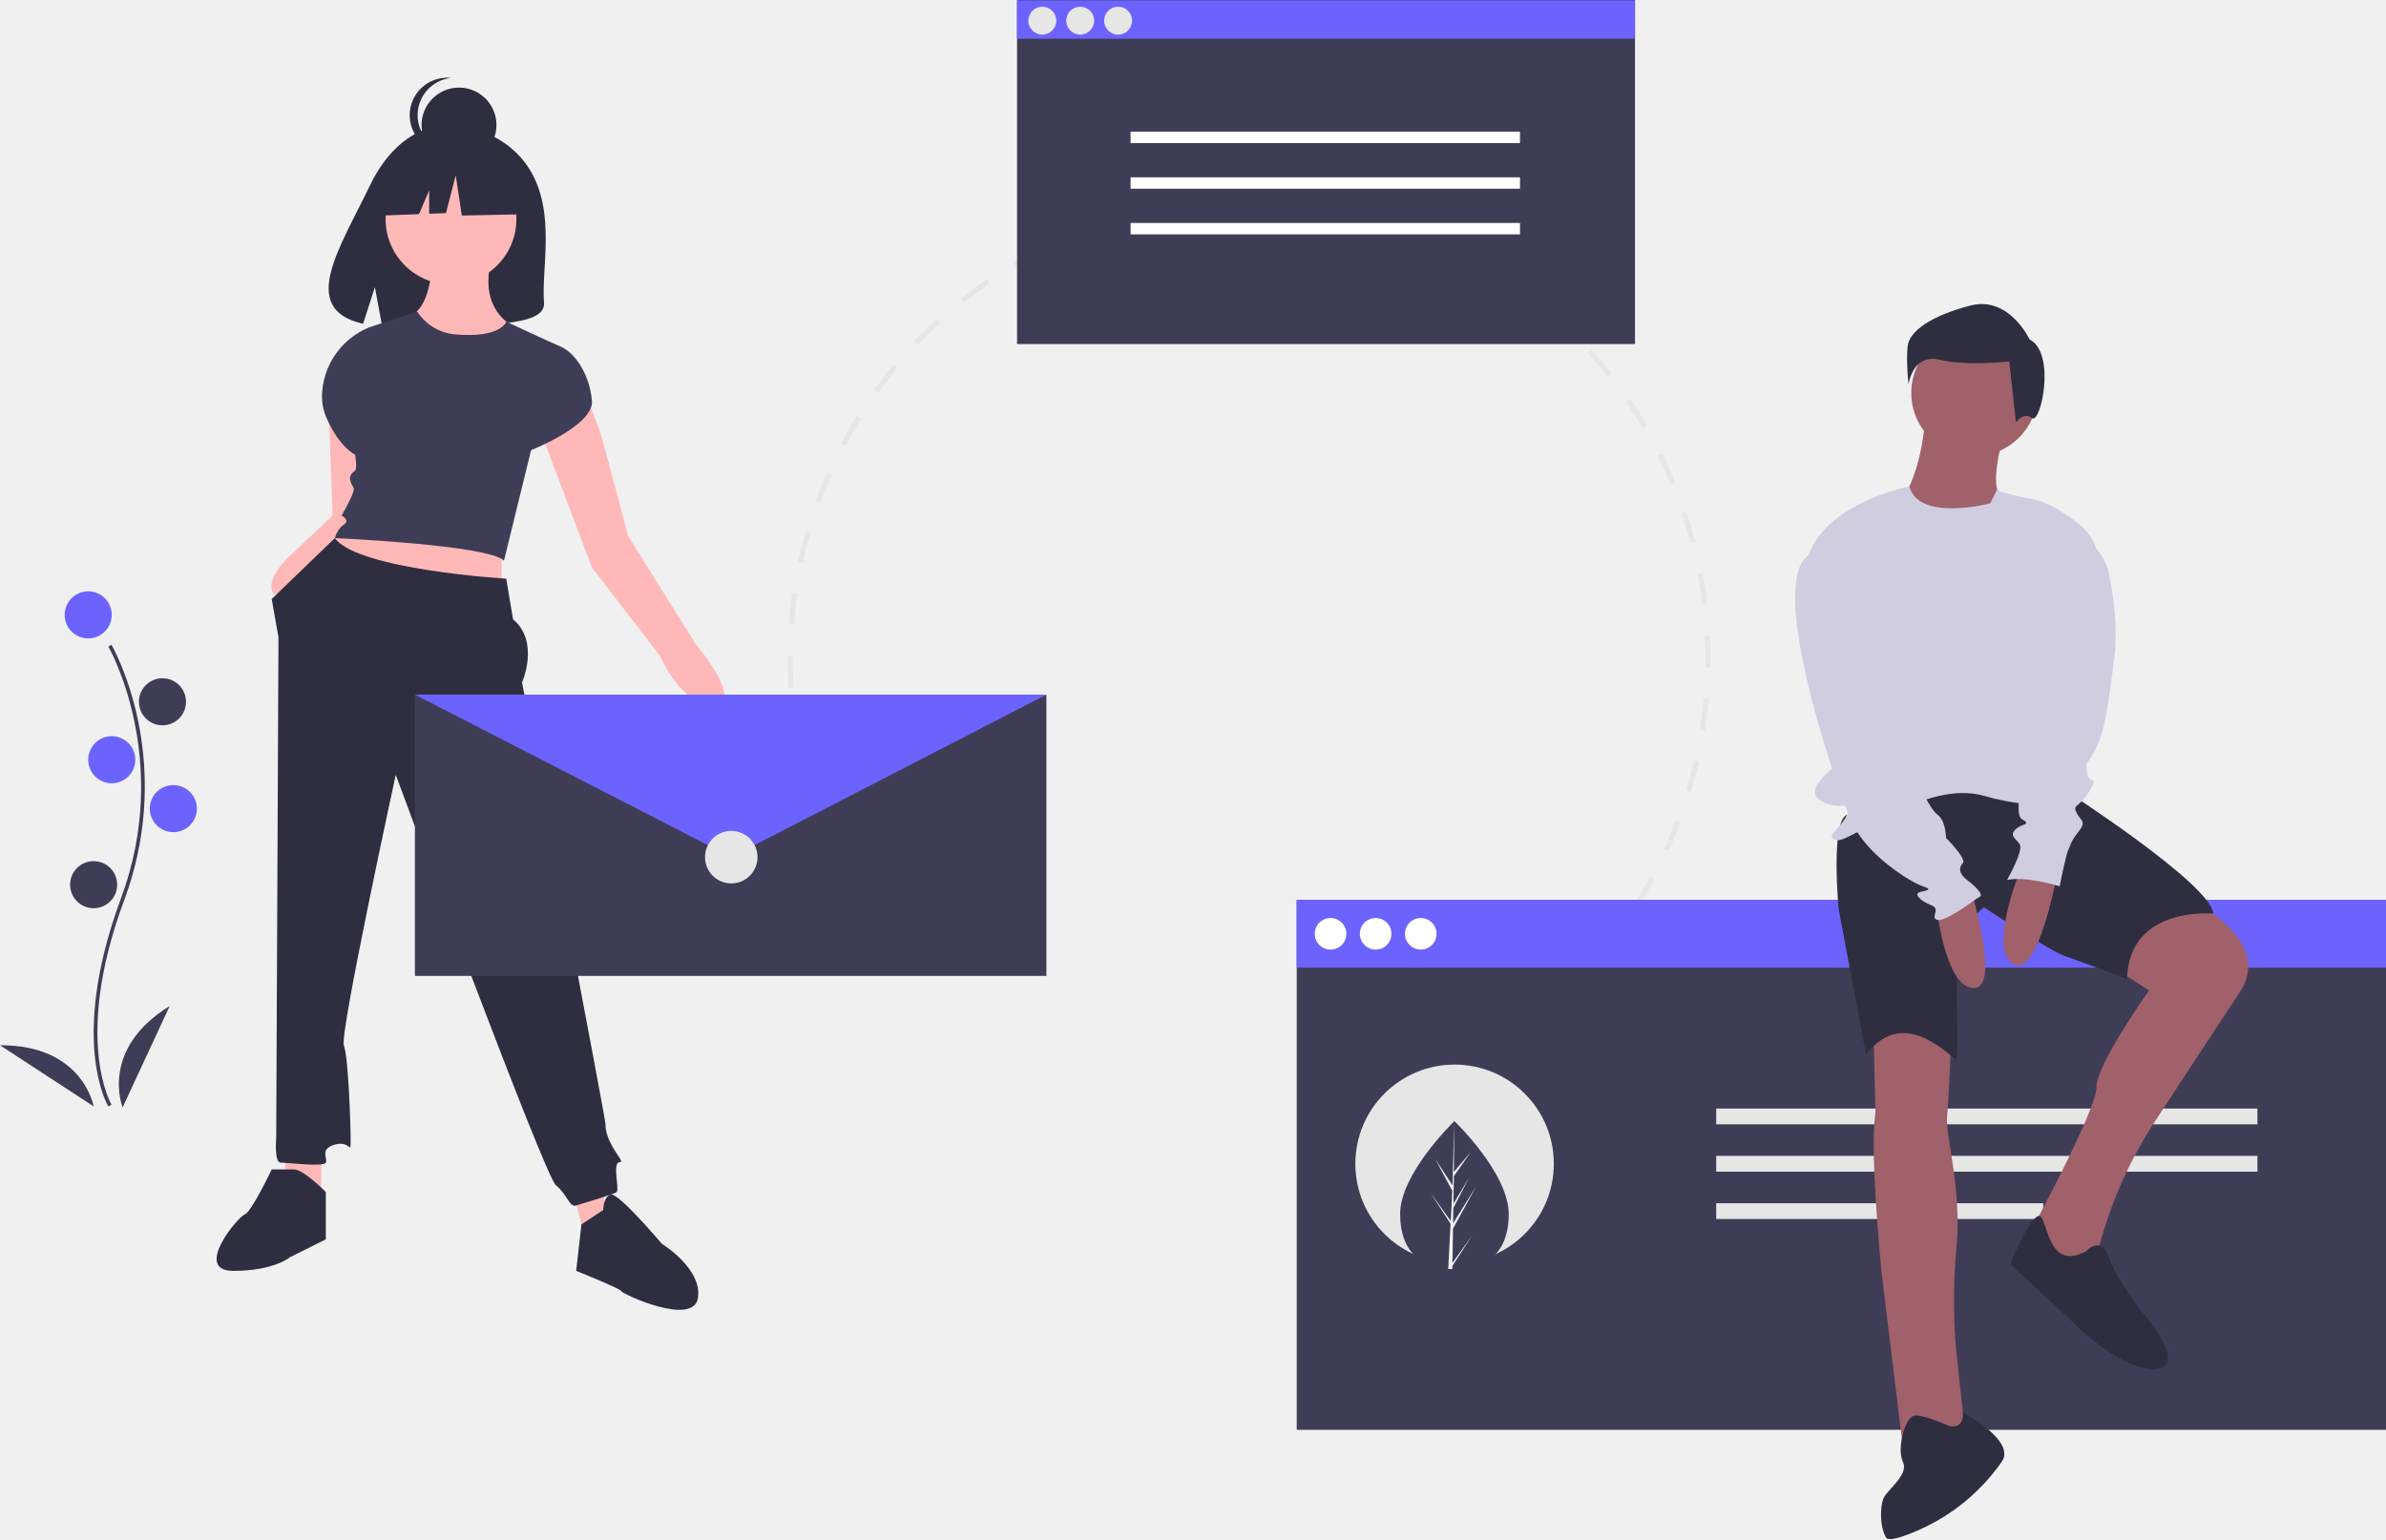
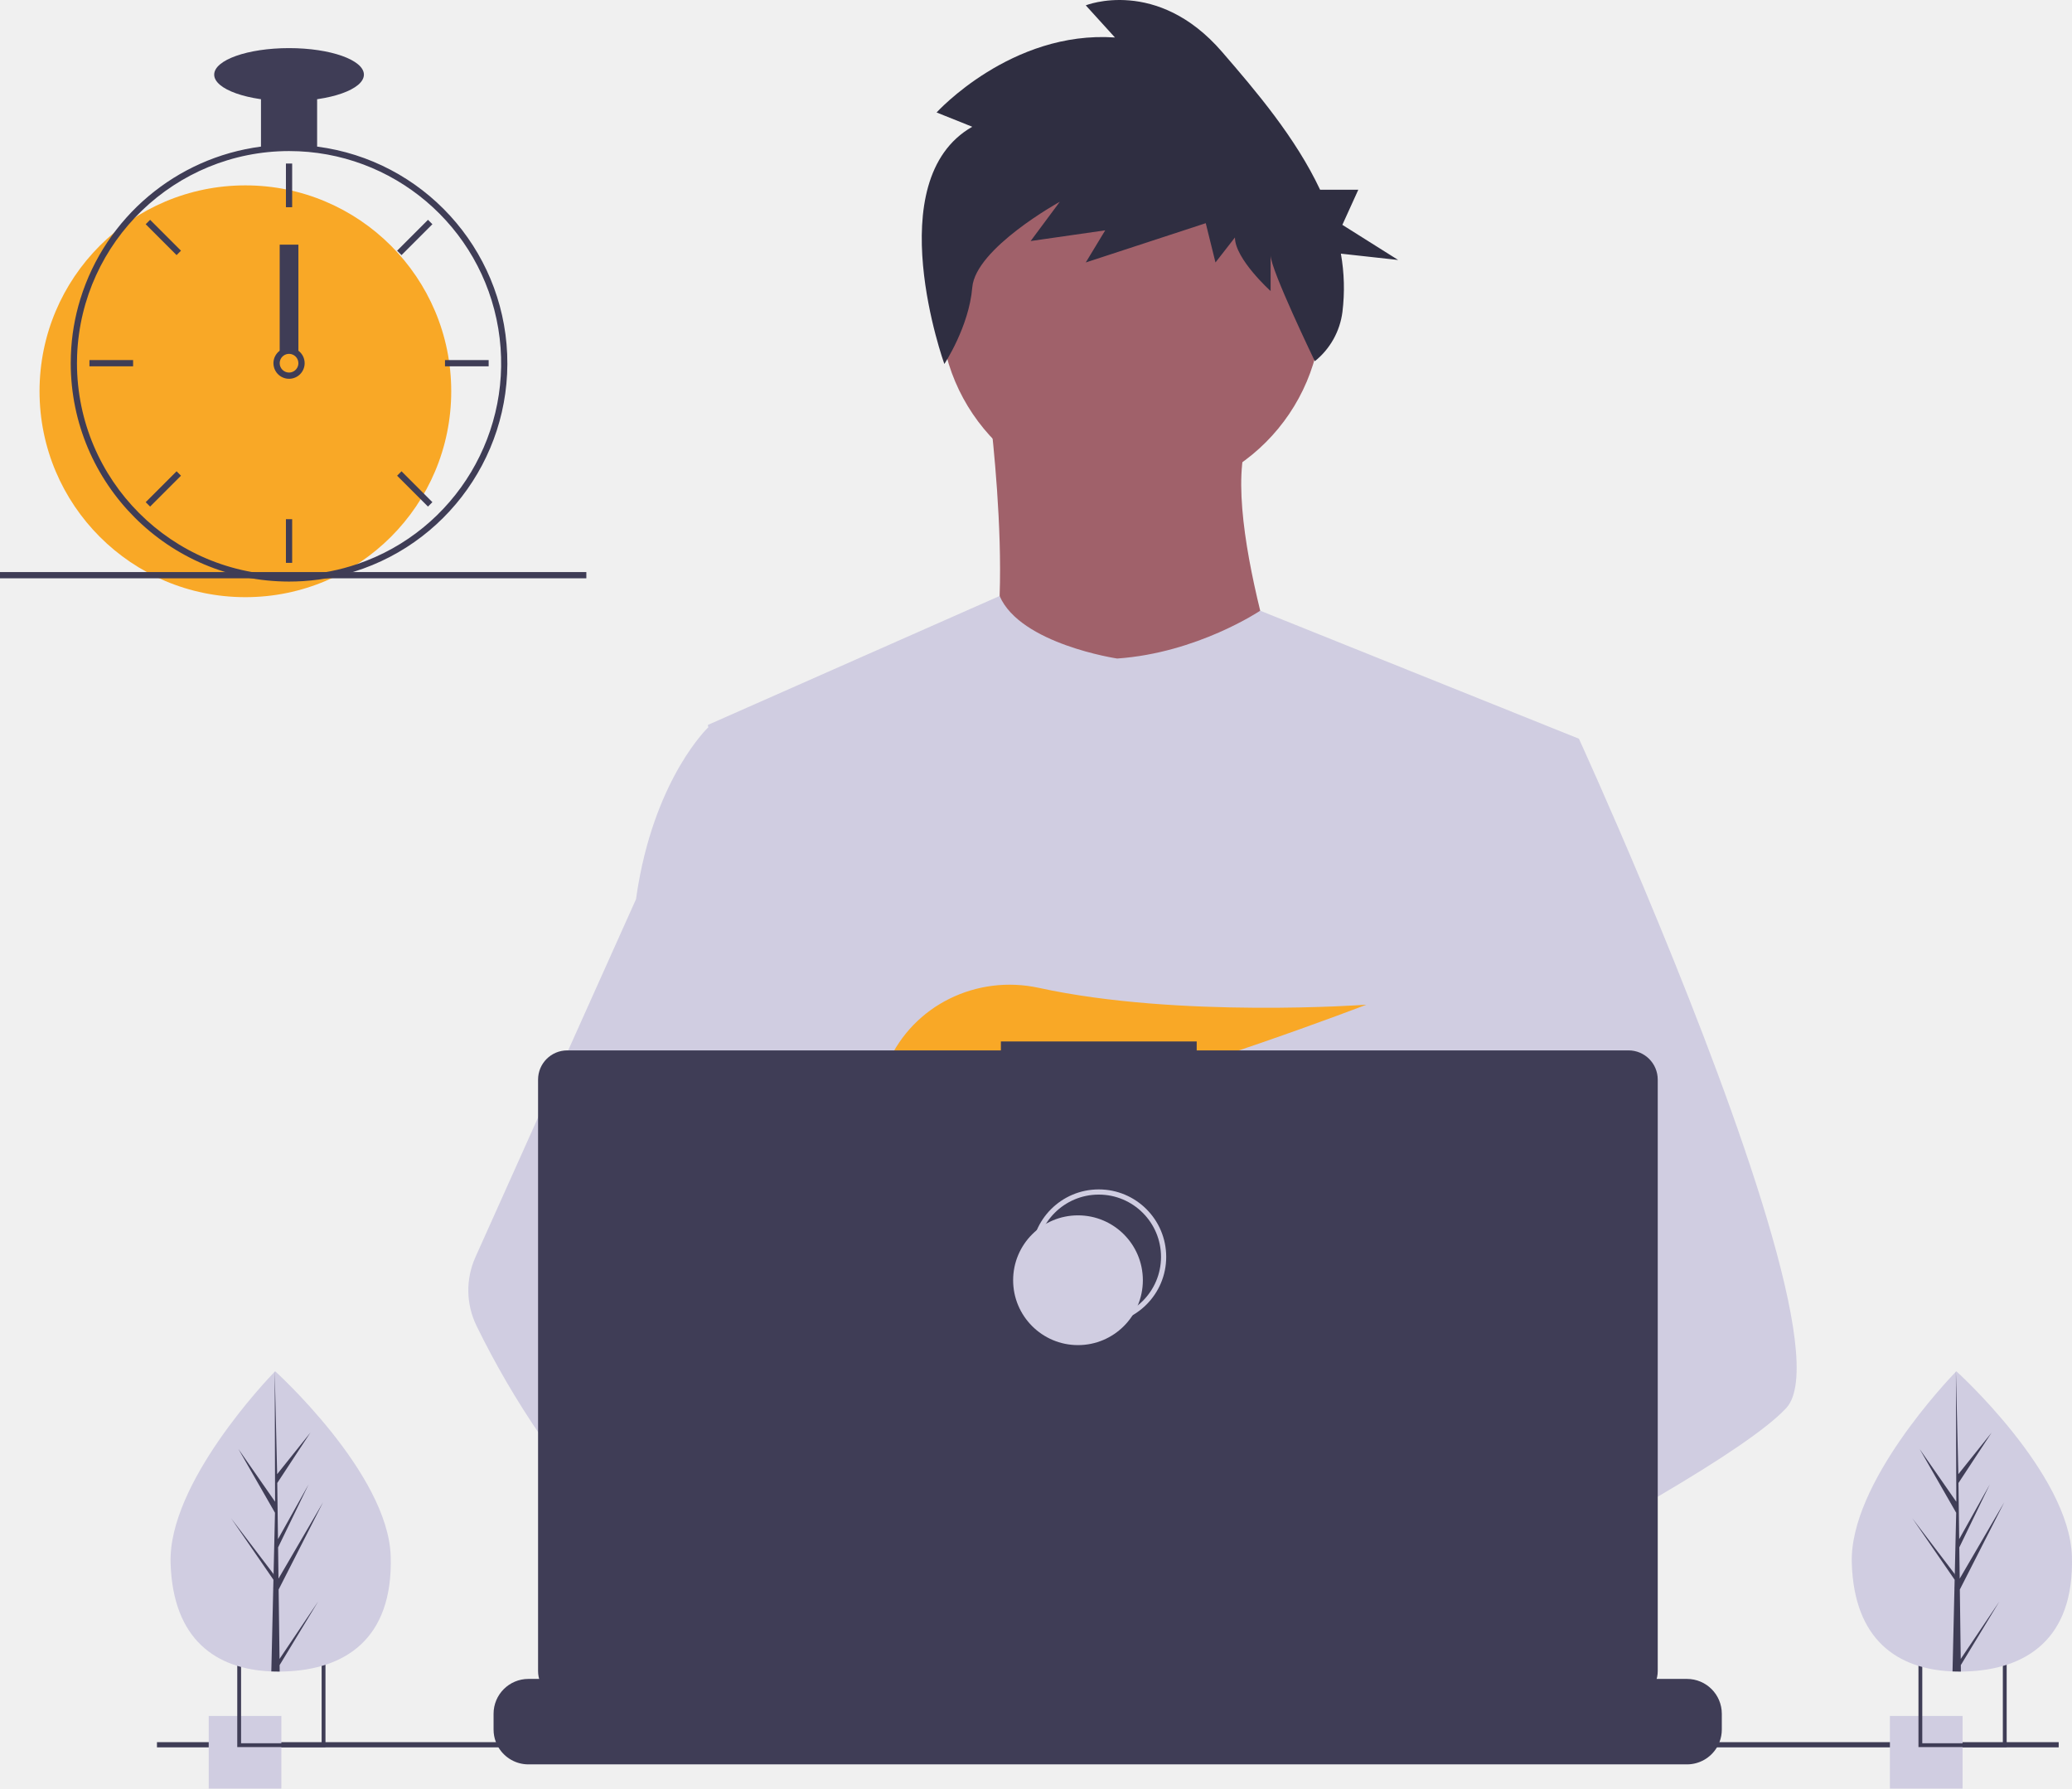
- <svg xmlns="http://www.w3.org/2000/svg" id="b5ecd551-b8d9-47b1-bd91-255ff33e7450" data-name="Layer 1" width="1057.977" height="682.624" viewBox="0 0 1057.977 682.624">
-   <path d="M438.873,480.681c.894,2.083,1.84,4.189,2.811,6.258l-2.081.977c-.982-2.093-1.938-4.221-2.843-6.328Z" transform="translate(-71.01165 -108.6881)" fill="#e6e6e6" />
-   <path d="M810.1,314.028c1.313,2.798,2.574,5.649,3.749,8.475l-2.123.882c-1.759-4.231-3.704-8.494-5.756-12.619l2.059-1.024Q809.085,311.867,810.1,314.028Zm-8.738-16.624-1.985,1.162c-2.33-3.981-4.823-7.924-7.408-11.72l1.9-1.294C796.483,289.392,799.004,293.379,801.361,297.405ZM818.794,335.624c1.494,4.418,2.852,8.936,4.036,13.43l-2.223.585c-1.17-4.441-2.513-8.908-3.992-13.277Zm-33.213-61.383-1.808,1.422c-2.846-3.618-5.856-7.182-8.945-10.593l1.704-1.544C779.657,266.977,782.702,270.582,785.581,274.241Zm40.352,88.489c.873,4.571,1.597,9.234,2.152,13.859l-2.282.275c-.55-4.574-1.267-9.183-2.129-13.703ZM766.764,253.462l-1.593,1.658c-3.317-3.189-6.786-6.302-10.309-9.252l1.477-1.762C759.901,247.089,763.408,250.236,766.764,253.462Zm62.515,137.122c.235,4.662.31,9.385.222,14.04l-2.3-.043c.086-4.601.013-9.272-.22-13.881ZM745.292,235.486l-1.352,1.86c-3.725-2.704-7.589-5.314-11.485-7.755l1.221-1.95C737.617,230.11,741.524,232.75,745.292,235.486Zm83.465,183.155c-.407,4.647-.98,9.333-1.703,13.931l-2.271-.358c.715-4.545,1.282-9.179,1.685-13.774ZM721.549,220.61l-1.085,2.027c-4.059-2.173-8.244-4.232-12.44-6.121l.943-2.097C713.212,216.33,717.445,218.412,721.549,220.61ZM824.402,446.35c-1.035,4.538-2.241,9.101-3.584,13.563l-2.201-.663c1.328-4.412,2.52-8.924,3.544-13.412ZM695.991,209.099l-.799,2.156c-4.318-1.6-8.746-3.072-13.162-4.375l.651-2.206C687.148,205.992,691.625,207.481,695.991,209.099ZM816.318,473.199c-1.644,4.359-3.459,8.715-5.393,12.946l-2.091-.956c1.913-4.184,3.706-8.491,5.332-12.801ZM669.097,201.167l-.5,2.244c-4.49-.998-9.079-1.854-13.637-2.545l.345-2.273C659.914,199.291,664.555,200.157,669.097,201.167ZM804.664,498.691c-2.22,4.093-4.61,8.16-7.101,12.087l-1.942-1.232c2.464-3.883,4.827-7.904,7.023-11.952ZM641.363,196.97l-.187,2.291c-4.594-.376-9.258-.597-13.865-.656l.03-2.299C631.999,196.365,636.716,196.588,641.363,196.97ZM789.653,522.349c-2.756,3.749-5.678,7.449-8.683,10.998l-1.754-1.486c2.971-3.509,5.86-7.167,8.585-10.874ZM613.303,196.607l.13,2.295c-4.603.259-9.257.682-13.831,1.258L599.315,197.879C603.942,197.296,608.648,196.868,613.303,196.607ZM771.557,543.717c-3.247,3.339-6.653,6.606-10.12,9.711l-1.533-1.714c3.428-3.069,6.794-6.299,10.006-9.6ZM585.467,200.112l.444,2.257c-4.519.889-9.062,1.948-13.505,3.145l-.598-2.22C576.302,202.083,580.897,201.013,585.467,200.112ZM750.671,562.415c-3.674,2.858-7.496,5.625-11.359,8.224L738.028,568.732c3.82-2.57,7.598-5.306,11.23-8.131Zm-192.268-355.01.749,2.174c-4.346,1.498-8.702,3.167-12.947,4.962l-.895-2.118C549.602,210.609,554.007,208.921,558.403,207.406ZM727.415,578.064c-4.025,2.325-8.189,4.545-12.374,6.598l-1.012-2.065c4.139-2.03,8.256-4.226,12.236-6.525ZM533.619,220.371c-4.116,2.075-8.208,4.316-12.162,6.66l-1.172-1.977c3.999-2.371,8.137-4.636,12.299-6.736Zm-23.842,14.133c-3.795,2.618-7.543,5.397-11.138,8.26L497.207,240.965c3.636-2.896,7.426-5.706,11.265-8.354Zm-21.679,17.268c-3.391,3.107-6.717,6.371-9.884,9.702l-1.666-1.584c3.204-3.369,6.568-6.67,9.998-9.812ZM469.019,271.837c-2.936,3.548-5.783,7.241-8.463,10.974L458.688,281.47c2.71-3.776,5.59-7.51,8.559-11.099Zm-16.155,22.505c-2.425,3.92-4.742,7.969-6.887,12.032l-2.033-1.073c2.169-4.11,4.512-8.205,6.964-12.169Zm-12.938,24.509c-1.867,4.207-3.613,8.534-5.189,12.861l-2.16-.787c1.594-4.376,3.36-8.751,5.247-13.007ZM430.437,344.898c-1.279,4.43-2.421,8.956-3.393,13.451l-2.247-.486c.983-4.547,2.138-9.124,3.431-13.603Zm-5.862,27.103c-.663,4.565-1.177,9.205-1.527,13.792l-2.293-.174c.354-4.639.873-9.332,1.545-13.949Zm-2.103,27.659c-.034,4.611.094,9.278.379,13.875l-2.295.142c-.288-4.648-.417-9.37-.384-14.034Zm1.714,27.693c.601,4.564,1.37,9.166,2.285,13.678l-2.253.457c-.925-4.564-1.703-9.218-2.311-13.834Zm5.507,27.165c1.223,4.434,2.616,8.886,4.142,13.234l-2.17.761c-1.543-4.397-2.952-8.9-4.188-13.383Z" transform="translate(-71.01165 -108.6881)" fill="#e6e6e6" />
-   <path d="M701.066,588.412l.868,2.129c-2.15.876-4.325,1.72-6.466,2.51l-.795-2.157C696.789,590.113,698.94,589.278,701.066,588.412Z" transform="translate(-71.01165 -108.6881)" fill="#e6e6e6" />
-   <path d="M306.299,184.566c-11.607-19.612-34.57-20.526-34.57-20.526s-22.376-2.861-36.731,27.008c-13.379,27.841-31.845,54.722-2.973,61.239l5.215-16.232,3.23,17.44a112.967,112.967,0,0,0,12.353.211c30.92-.998,60.366.292,59.418-10.803C310.981,228.154,317.467,203.437,306.299,184.566Z" transform="translate(-71.01165 -108.6881)" fill="#2f2e41" />
-   <polygon points="142.477 505.665 142.477 536.665 126.477 534.665 126.477 508.665 142.477 505.665" fill="#ffb8b8" />
-   <polygon points="253.477 525.665 259.477 549.665 273.477 544.665 263.477 521.665 253.477 525.665" fill="#ffb8b8" />
-   <polygon points="145.477 173.665 147.477 228.665 160.477 232.665 164.477 179.665 145.477 173.665" fill="#ffb8b8" />
-   <path d="M220.488,333.353l-2,4-18,17s-13,11-8,18l13-6v-4l30-21Z" transform="translate(-71.01165 -108.6881)" fill="#ffb8b8" />
-   <polygon points="222.477 240.665 222.477 263.665 145.477 251.665 154.477 234.665 222.477 240.665" fill="#ffb8b8" />
-   <path d="M328.488,277.353s7,19,8,21,13,48,13,48l30,48s22,26,8,27-24-22-24-22l-30-39-28-74Z" transform="translate(-71.01165 -108.6881)" fill="#ffb8b8" />
-   <circle cx="199.977" cy="97.165" r="29" fill="#ffb8b8" />
-   <path d="M262.488,225.353s0,21-11,24,9,25,9,25l40-20s-17-6-12-29Z" transform="translate(-71.01165 -108.6881)" fill="#ffb8b8" />
-   <path d="M255.988,246.853h0l-21.208,7a33.568,33.568,0,0,0-20.886,28.281,23.961,23.961,0,0,0,1.594,11.219c6,14,13,17,13,17s1,6,0,7-3,2-2,5,2,2,1,5-5,10-5,10,4,2,1,4-4,6-4,6,68,3,75,10l12-49s28-11,27-22-7-21-14-24-23.987-11.009-23.987-11.009-2.239,7.437-22.714,5.646A22.355,22.355,0,0,1,255.988,246.853Z" transform="translate(-71.01165 -108.6881)" fill="#3f3d56" />
-   <path d="M295.488,365.353s-66-4-76-18l-28,27,3,17-1,222s-1,11,2,11,19,2,20,0-3-6,4-8,7,5,7-2-1-37-3-42,23-120,23-120,66,178,71,182,6,10,9,9,17-5,18-6-1-9,0-12,4,1,0-5-5-10-5-13-37-196-37-196,8-18-4-28Z" transform="translate(-71.01165 -108.6881)" fill="#2f2e41" />
-   <path d="M215.488,637.353s-10-10-14-10h-10s-9,19-12,20-23,25-5,25,25-6,25-6l16-8Z" transform="translate(-71.01165 -108.6881)" fill="#2f2e41" />
-   <path d="M328.83,651.722l-2.342,20.632s20,8,20,9,32,16,34,3-16-24-16-24-19.189-22.719-22.595-21.86-3.405,6.86-3.405,6.86Z" transform="translate(-71.01165 -108.6881)" fill="#2f2e41" />
-   <polygon points="463.977 432.836 183.977 432.836 183.977 308.084 323.977 371.014 463.977 308.084 463.977 432.836" fill="#3f3d56" />
-   <polygon points="183.977 308.084 463.977 308.084 324.254 380.163 183.977 308.084" fill="#6c63ff" />
-   <circle cx="324.254" cy="380.163" r="11.644" fill="#e6e6e6" />
-   <circle cx="203.528" cy="55.451" r="16.604" fill="#2f2e41" />
-   <path d="M256.188,159.77a16.604,16.604,0,0,1,14.856-16.51,16.604,16.604,0,1,0,0,33.021A16.604,16.604,0,0,1,256.188,159.77Z" transform="translate(-71.01165 -108.6881)" fill="#2f2e41" />
-   <polygon points="230.156 73.988 207.469 62.104 176.14 66.965 169.658 95.594 185.794 94.973 190.301 84.456 190.301 94.8 197.747 94.514 202.068 77.769 204.769 95.594 231.236 95.054 230.156 73.988" fill="#2f2e41" />
-   <rect x="574.977" y="399.165" width="483" height="235" fill="#3f3d56" />
-   <rect x="574.977" y="399.165" width="483" height="30" fill="#6c63ff" />
-   <circle cx="644.977" cy="516.165" r="44" fill="#e6e6e6" />
-   <rect x="760.977" y="491.665" width="240" height="7" fill="#e6e6e6" />
-   <rect x="760.977" y="512.665" width="240" height="7" fill="#e6e6e6" />
-   <rect x="760.977" y="533.665" width="145" height="7" fill="#e6e6e6" />
-   <path d="M960.02,299.284s-6.532,21.463-2.799,27.995-6.532,20.53-23.329,13.997-17.73-13.997-17.73-13.997,6.532-10.265,8.398-31.728Z" transform="translate(-71.01165 -108.6881)" fill="#a0616a" />
-   <path d="M1045.404,509.712s33.594,16.797,18.663,39.193c-8.679,13.018-25.239,38.332-37.587,57.249a190.929,190.929,0,0,0-23.516,51.271l-2.352,8.125-9.332,11.198L971.684,654.352s28.928-53.19,28.928-63.455,23.329-42.925,23.329-42.925l-23.329-14.931S1026.741,503.18,1045.404,509.712Z" transform="translate(-71.01165 -108.6881)" fill="#a0616a" />
-   <path d="M936.224,567.568s-.933,26.129-1.866,36.393c-.77,8.468,6.717,32.18,4.121,58.559a247.959,247.959,0,0,0,.566,51.278l3.712,33.87-27.995,2.799-9.332-76.519s-5.599-54.123-2.799-71.854l-.933-37.327S922.227,557.303,936.224,567.568Z" transform="translate(-71.01165 -108.6881)" fill="#a0616a" />
-   <path d="M986.148,458.854s65.321,41.992,66.255,55.057c0,0-37.327-3.733-38.26,28.928,0,0-22.396-8.398-27.995-10.265s-35.46-21.463-35.46-21.463-12.131,9.332-12.131,24.262.933,41.059,0,42.925-22.396-25.195-40.126-1.866L886.3,512.045s-3.733-39.193,3.733-41.992L942.29,450.456Z" transform="translate(-71.01165 -108.6881)" fill="#2f2e41" />
-   <circle cx="875.477" cy="174.265" r="27.995" fill="#a0616a" />
-   <path d="M953.488,331.944s-31.577,8.34-35.851-7.495c0,0-38.802,7.495-45.334,32.69s15.864,85.851,15.864,87.717-18.663,13.064-10.265,18.663,15.864-.933,12.131,6.532-10.265,9.332-4.666,11.198,39.193-27.062,65.321-19.596,39.193,1.866,39.193,1.866L1001.597,362.261a23.391,23.391,0,0,0-8.316-20.759c-5.848-4.813-13.607-10.014-21.13-11.424-14.931-2.799-15.551-4.332-15.551-4.332Z" transform="translate(-71.01165 -108.6881)" fill="#d0cde1" />
-   <path d="M983.349,495.248S974.95,542.839,963.753,536.307s2.799-41.059,2.799-41.059Z" transform="translate(-71.01165 -108.6881)" fill="#a0616a" />
-   <path d="M944.366,501.406s14.552,46.084,1.603,45.468-16.497-37.703-16.497-37.703Z" transform="translate(-71.01165 -108.6881)" fill="#a0616a" />
-   <path d="M995.947,663.684s6.532-7.465,10.265,2.799,13.997,23.329,13.997,23.329,22.396,25.195,6.532,26.129-38.26-22.396-38.26-22.396l-26.129-24.262s8.66-21.09,12.728-21.277S978.217,673.015,995.947,663.684Z" transform="translate(-71.01165 -108.6881)" fill="#2f2e41" />
-   <path d="M935.291,741.136s6.576,1.92,6.088-6.039c0,0,23.774,12.571,17.241,21.903q-.098.14-.196.28a88.098,88.098,0,0,1-36.429,29.919c-7.176,3.177-13.561,5.292-14.699,3.395-2.799-4.666-2.799-13.997-.933-17.73s11.198-10.265,8.398-15.864.933-20.53,5.599-20.53S935.291,741.136,935.291,741.136Z" transform="translate(-71.01165 -108.6881)" fill="#2f2e41" />
-   <path d="M970.92,259.232s-9.006-19.512-26.267-15.009-27.017,11.257-27.767,18.011.375,16.886.375,16.886,1.876-13.884,13.884-10.882,30.769.75,30.769.75l3.002,27.017s3.377-4.878,7.129-1.876S982.927,265.236,970.92,259.232Z" transform="translate(-71.01165 -108.6881)" fill="#2f2e41" />
-   <path d="M888.166,356.207s22.396,60.656,20.53,68.121,0,8.398,2.799,10.265S921.76,456.055,921.76,456.055s4.666,11.198,8.398,13.997,3.733,10.265,3.733,10.265,9.332,9.332,7.465,11.198-1.866,4.666,1.866,7.465,7.465,6.532,5.599,7.465-14.931,11.198-18.663,10.265,1.866-4.666-2.799-6.532-7.465-4.666-5.599-5.599,7.465-.933,1.866-2.799-25.195-13.997-31.728-28.928-37.83-105.264-18.915-117.953C872.984,354.899,880.701,345.009,888.166,356.207Z" transform="translate(-71.01165 -108.6881)" fill="#d0cde1" />
-   <path d="M991.747,345.942l.379.158a23.498,23.498,0,0,1,13.96,16.897c2.038,9.753,4.043,23.86,2.457,37.069-2.799,23.329-4.666,33.594-8.398,41.059s-4.666,4.666-3.733,10.265,5.599.933.933,8.398-7.465,5.599-5.599,9.332,4.666,3.733.933,8.398-3.733,6.532-4.666,8.398-3.733,15.864-3.733,15.864-14.931-4.666-23.329-2.799c0,0,7.465-13.064,5.599-15.864s-4.666-3.733-1.866-6.532,7.465-1.866,2.799-4.666,3.733-31.728,3.733-31.728Z" transform="translate(-71.01165 -108.6881)" fill="#d0cde1" />
-   <path d="M739.988,647.128c0,18.127-10.777,24.457-24.069,24.457-.309,0-.617-.003-.923-.012-.616-.013-1.226-.04-1.828-.084-11.998-.848-21.319-7.504-21.319-24.362,0-17.445,22.289-39.458,23.97-41.092l.003-.002c.064-.064.097-.095.097-.095S739.988,628.999,739.988,647.128Z" transform="translate(-71.01165 -108.6881)" fill="#3f3d56" />
-   <path d="M715.041,668.812l8.804-12.301-8.826,13.651-.023,1.412c-.616-.013-1.226-.04-1.828-.084l.949-18.136-.007-.141.017-.027.089-1.713-8.848-13.686,8.875,12.401.022.363.718-13.702L707.406,622.709l7.667,11.733.746-28.407.003-.097v.095l-.124,22.401,7.54-8.881-7.571,10.81-.199,12.269,7.041-11.774-7.071,13.58-.11,6.82,10.221-16.389-10.26,18.77Z" transform="translate(-71.01165 -108.6881)" fill="#f2f2f2" />
-   <path d="M119.075,599.469c-.184-.301-4.53-7.558-6.037-22.626-1.382-13.825-.493-37.127,11.592-69.632,22.894-61.578-5.276-111.263-5.564-111.758l1.39-.806c.073.125,7.342,12.793,11.636,32.964a143.813,143.813,0,0,1-5.956,80.16c-22.855,61.473-5.864,90.574-5.689,90.861Z" transform="translate(-71.01165 -108.6881)" fill="#3f3d56" />
-   <circle cx="39.111" cy="272.709" r="10.441" fill="#6c63ff" />
-   <circle cx="72.04" cy="311.26" r="10.441" fill="#3f3d56" />
-   <circle cx="49.552" cy="336.961" r="10.441" fill="#6c63ff" />
-   <circle cx="76.859" cy="358.646" r="10.441" fill="#6c63ff" />
-   <circle cx="41.52" cy="392.378" r="10.441" fill="#3f3d56" />
-   <path d="M125.382,599.853s-10.441-25.701,20.882-44.976Z" transform="translate(-71.01165 -108.6881)" fill="#3f3d56" />
-   <path d="M112.541,599.387s-4.752-27.331-41.53-27.096Z" transform="translate(-71.01165 -108.6881)" fill="#3f3d56" />
-   <rect x="450.977" width="274" height="152.598" fill="#3f3d56" />
-   <rect x="501.316" y="58.399" width="172.661" height="5.061" fill="#fff" />
-   <rect x="501.316" y="78.643" width="172.661" height="5.061" fill="#fff" />
-   <rect x="501.316" y="98.887" width="172.661" height="5.061" fill="#fff" />
-   <rect x="450.977" y="0.165" width="274" height="17" fill="#6c63ff" />
-   <circle cx="462.169" cy="9.165" r="6.192" fill="#e6e6e6" />
-   <circle cx="478.977" cy="9.165" r="6.192" fill="#e6e6e6" />
-   <circle cx="495.784" cy="9.165" r="6.192" fill="#e6e6e6" />
-   <circle cx="589.977" cy="414.165" r="7" fill="#fff" />
-   <circle cx="609.977" cy="414.165" r="7" fill="#fff" />
-   <circle cx="629.977" cy="414.165" r="7" fill="#fff" />
+ <svg xmlns="http://www.w3.org/2000/svg" data-name="Layer 1" width="798.627" height="689.223" viewBox="0 0 798.627 689.223">
+   <circle cx="435.922" cy="118.405" r="73.536" fill="#a0616a" />
+   <path d="M581.722,260.562s13.855,104.443-7.46,116.166,126.823,12.789,126.823,12.789S668.047,298.928,682.968,271.219Z" transform="translate(-200.6864 -105.3887)" fill="#a0616a" />
+   <path d="M809.257,390.045l-12.32,56.1-26.05,118.69-.78,6.5-8.99,75.25-5.98,49.99-4.01,33.58c-24.38,12.53-42.05,21.18-42.05,21.18s-1.52-7.62-3.97-17.37c-17.11,5.13-48.77,13.64-75.6,15.34,9.77,10.89,14.26,21.12,8.17,28.67-18.38,22.76-94.26-24.92-120.8-42.7a71.841,71.841,0,0,0-.7,12.86l-20.31-15.62,2.01-35.94,3.39-60.81,4.26-76.26a80.064,80.064,0,0,1-3.37-10.03c-6.22-22.12-13.77-66.29-19.56-103.33-4.66-29.81-8.16-55-8.9-60.36-.1-.7-.15-1.06-.15-1.06l112.43-49.68c7.99,18.53,45.3,24.1,45.3,24.1,30.91-2.13,55.14-18.43,55.14-18.43Z" transform="translate(-200.6864 -105.3887)" fill="#d0cde1" />
+   <path d="M717.607,730.025s-4.76,1.63-12.5,3.94c-17.11,5.13-48.77,13.64-75.6,15.34-23.1,1.48-42.62-2.08-46.19-17.15-1.53-6.48.64-11.81,5.37-16.19,14.12-13.09,51-17.78,80.25-19.39,8.26-.45,15.9-.66,22.26-.74,10.8-.14,17.88.08,17.88.08l.17.66Z" transform="translate(-200.6864 -105.3887)" fill="#a0616a" />
+   <path d="M575.433,154.235,561.683,148.731s28.749-31.651,68.747-28.898l-11.25-12.385s27.499-11.009,52.498,17.89c13.141,15.191,28.346,33.048,37.825,53.163h14.725l-6.146,13.532,21.509,13.532-22.077-2.431a75.617,75.617,0,0,1,.599,22.445A29.041,29.041,0,0,1,707.48,244.576h0s-17.052-35.296-17.052-40.8V217.537s-13.749-12.385-13.749-20.642L669.179,206.528l-3.75-15.137-46.248,15.137,7.5-12.385-28.749,4.128,11.25-15.137s-32.499,17.89-33.749,33.027c-1.25,15.137-10.762,29.481-10.762,29.481S539.184,174.877,575.433,154.235Z" transform="translate(-200.6864 -105.3887)" fill="#2f2e41" />
+   <path d="M889.187,647.955c-7.49,8.12-26.05,20.35-48.55,33.59-8.37,4.92-17.28,9.99-26.37,15.03-21.69,12.03-44.4,23.95-63.14,33.58-24.38,12.53-42.05,21.18-42.05,21.18s-1.52-7.62-3.97-17.37c-3.28-13.05-8.22-29.92-13.37-37.39-.18-.26-.36-.5-.54-.74-1.5-1.97-3.01-3.12-4.5-3.12l74.42-46.13,32.16-19.94-23.17-55.31-29.06-69.38,17.54-55.81,17.63-56.1h33.04s10.94,23.88,24.93,57.18c2.09,4.98,4.25,10.17,6.45,15.53C869.417,532.755,905.297,630.505,889.187,647.955Z" transform="translate(-200.6864 -105.3887)" fill="#d0cde1" />
+   <path d="M637.677,777.975c-18.38,22.76-94.26-24.92-120.8-42.7-5.78-3.87-9.22-6.32-9.22-6.32l24.28-32.38,7.69-10.25s6.88,3.65,17.05,9.59c.37.22.74.44,1.12.66,8.77,5.15,19.78,11.88,30.89,19.39,15.33,10.37,30.83,22.2,40.82,33.34C639.277,760.195,643.767,770.425,637.677,777.975Z" transform="translate(-200.6864 -105.3887)" fill="#a0616a" />
+   <path d="M556.677,695.915a47.782,47.782,0,0,0-8.1.66c-22.99,3.95-29.77,24.76-31.7,38.7a71.841,71.841,0,0,0-.7,12.86l-20.31-15.62-7.4-5.69c-17.81-6.21-33.68-17.24-47.44-30.25a238.482,238.482,0,0,1-31.95-37.89,334.15,334.15,0,0,1-24.72-42.4,31.184,31.184,0,0,1-.43-26.45l25.15-56.05,36.76-81.92q.405-2.925.89-5.72c7.29-41.8,26.82-60.36,26.82-60.36h14.92l9.98,60.36,12.4,74.99-8.69,28.34-20.08,65.45,19.19,20.84Z" transform="translate(-200.6864 -105.3887)" fill="#d0cde1" />
+   <path d="M573.563,521.195l12.755,14.881c4.739-.904,9.687-1.965,14.784-3.158l-3.663-11.723,8.957,10.45c53.997-13.281,120.927-39.101,120.927-39.101s-72.257,5.298-126.208-6.489c-23.871-5.215-48.431,6.618-58.226,29.002-5.694,13.011-4.799,24.283,15.394,24.283a133.375,133.375,0,0,0,20.353-1.914Z" transform="translate(-200.6864 -105.3887)" fill="#f9a826" />
+   <path d="M864.337,765.775v6.07a13.34,13.34,0,0,1-.91,4.87,13.688,13.688,0,0,1-.97,2,13.437,13.437,0,0,1-11.55,6.56h-446.55a13.437,13.437,0,0,1-11.55-6.56,13.682,13.682,0,0,1-.97-2,13.34,13.34,0,0,1-.91-4.87v-6.07a13.426,13.426,0,0,1,13.43-13.43h25.74v-2.83a.559.559,0,0,1,.56-.56h13.43a.559.559,0,0,1,.56.56v2.83h8.39v-2.83a.559.559,0,0,1,.56-.56h13.43a.559.559,0,0,1,.56.56v2.83h8.4v-2.83a.559.559,0,0,1,.56-.56h13.43a.559.559,0,0,1,.56.56v2.83h8.39v-2.83a.559.559,0,0,1,.56-.56h13.43a.559.559,0,0,1,.56.56v2.83h8.39v-2.83a.559.559,0,0,1,.56-.56h13.43a.559.559,0,0,1,.56.56v2.83h8.4v-2.83a.559.559,0,0,1,.56-.56h13.43a.559.559,0,0,1,.56.56v2.83h8.39v-2.83a.559.559,0,0,1,.56-.56h105.2a.559.559,0,0,1,.56.56v2.83h8.4v-2.83a.559.559,0,0,1,.56-.56h13.43a.566.566,0,0,1,.56.56v2.83h8.39v-2.83a.559.559,0,0,1,.56-.56h13.43a.559.559,0,0,1,.56.56v2.83h8.39v-2.83a.559.559,0,0,1,.56-.56h13.43a.559.559,0,0,1,.56.56v2.83h8.4v-2.83a.559.559,0,0,1,.56-.56h13.43a.557.557,0,0,1,.55.56v2.83h8.4v-2.83a.559.559,0,0,1,.56-.56h13.43a.559.559,0,0,1,.56.56v2.83h8.39v-2.83a.559.559,0,0,1,.56-.56h13.43a.559.559,0,0,1,.56.56v2.83h39.17A13.426,13.426,0,0,1,864.337,765.775Z" transform="translate(-200.6864 -105.3887)" fill="#3f3d56" />
+   <rect x="60.5" y="671.326" width="733" height="2" fill="#3f3d56" />
+   <path d="M828.381,510.145H661.938v-3.431H586.466v3.431h-167.129a11.259,11.259,0,0,0-11.259,11.259V749.315a11.259,11.259,0,0,0,11.259,11.259H828.381a11.259,11.259,0,0,0,11.259-11.259V521.404A11.259,11.259,0,0,0,828.381,510.145Z" transform="translate(-200.6864 -105.3887)" fill="#3f3d56" />
+   <circle cx="423.5" cy="484.326" r="25" fill="none" stroke="#d0cde1" stroke-miterlimit="10" stroke-width="2" />
+   <circle cx="415.5" cy="493.326" r="25" fill="#d0cde1" />
+   <rect x="80.446" y="661.223" width="28" height="28" fill="#d0cde1" />
+   <path d="M292.136,744.612v34h34v-34Zm32.52,32.52h-31.05v-31.04h31.05Z" transform="translate(-200.6864 -105.3887)" fill="#3f3d56" />
+   <rect x="728.446" y="661.223" width="28" height="28" fill="#d0cde1" />
+   <path d="M940.136,744.612v34h34v-34Zm32.52,32.52h-31.05v-31.04h31.05Z" transform="translate(-200.6864 -105.3887)" fill="#3f3d56" />
+   <circle cx="94.58" cy="150.773" r="79.34" fill="#f9a826" />
+   <path d="M322.915,161.879a85.755,85.755,0,0,0-21.638,0A84.368,84.368,0,0,0,231.662,220.591a83.223,83.223,0,0,0-3.655,21.662c-.036,1.022-.06,2.056-.06,3.089a84.233,84.233,0,0,0,84.149,84.149c1.791,0,3.582-.06,5.349-.168a83.231,83.231,0,0,0,12.334-1.707,84.159,84.159,0,0,0-6.864-165.737Zm15.519,160.857h-.012a80.908,80.908,0,0,1-20.977,4.171c-1.767.12-3.558.18-5.349.18a81.845,81.845,0,0,1-81.745-81.745c0-1.034.024-2.068.06-3.089a81.856,81.856,0,0,1,81.685-78.655,81.749,81.749,0,0,1,26.339,159.138Z" transform="translate(-200.6864 -105.3887)" fill="#3f3d56" />
+   <rect x="110.208" y="63.018" width="2.404" height="16.83" fill="#3f3d56" />
+   <rect x="262.442" y="188.476" width="2.404" height="16.83" transform="translate(-262.6894 138.704) rotate(-45)" fill="#3f3d56" />
+   <rect x="242.373" y="236.928" width="2.404" height="16.83" transform="translate(-202.4538 383.5287) rotate(-90)" fill="#3f3d56" />
+   <rect x="262.442" y="285.379" width="2.404" height="16.83" transform="translate(41.63884 582.5743) rotate(-135)" fill="#3f3d56" />
+   <rect x="359.346" y="188.476" width="2.404" height="16.83" transform="translate(275.5851 485.6705) rotate(-135)" fill="#3f3d56" />
+   <rect x="379.415" y="236.928" width="2.404" height="16.83" transform="translate(-65.41128 520.5713) rotate(-90)" fill="#3f3d56" />
+   <rect x="359.346" y="285.379" width="2.404" height="16.83" transform="translate(-302.8282 235.6077) rotate(-45)" fill="#3f3d56" />
+   <rect x="110.208" y="200.06" width="2.404" height="16.83" fill="#3f3d56" />
+   <path d="M315.703,240.534a6.011,6.011,0,0,0-7.213,0,6.187,6.187,0,0,0-1.719,2.02,6.011,6.011,0,1,0,8.932-2.02Zm-3.606,8.415a3.617,3.617,0,0,1-3.606-3.606,3.671,3.671,0,0,1,.637-2.044,3.603,3.603,0,1,1,2.969,5.65Z" transform="translate(-200.6864 -105.3887)" fill="#3f3d56" />
+   <rect x="100.591" y="35.369" width="21.638" height="21.638" fill="#3f3d56" />
+   <ellipse cx="111.41" cy="28.757" rx="28.851" ry="10.218" fill="#3f3d56" />
+   <rect x="107.803" y="94.273" width="7.213" height="40.872" fill="#3f3d56" />
+   <rect y="220.44" width="226" height="2.404" fill="#3f3d56" />
+   <path d="M351.28,705.143c.933,31.95-17.735,43.659-41.163,44.343q-.816.024-1.625.029-1.63.012-3.228-.054c-21.188-.88-37.96-12.127-38.828-41.84-.898-30.75,37.269-70.703,40.133-73.658l.005-.003c.109-.113.164-.169.164-.169S350.347,673.195,351.28,705.143Z" transform="translate(-200.6864 -105.3887)" fill="#d0cde1" />
+   <path d="M308.43,744.644l14.882-22.131-14.852,24.512.031,2.49q-1.63.012-3.228-.054L306.002,717.449l-.02-.247.027-.048.071-3.025-16.298-23.663,16.279,21.399.058.639.558-24.186-14.077-24.533,14.117,20.284-.147-50.108 0-.167.005.164.934,39.491,12.829-16.041-12.787,19.444.28,21.634,11.806-21.114-11.762,24.295.156,12.03,17.169-29.411-17.117,33.608Z" transform="translate(-200.6864 -105.3887)" fill="#3f3d56" />
+   <path d="M999.28,705.143c.933,31.95-17.735,43.659-41.163,44.343q-.816.024-1.625.029-1.63.012-3.228-.054c-21.188-.88-37.96-12.127-38.828-41.84-.898-30.75,37.269-70.703,40.133-73.658l.005-.003c.109-.113.164-.169.164-.169S998.347,673.195,999.28,705.143Z" transform="translate(-200.6864 -105.3887)" fill="#d0cde1" />
+   <path d="M956.43,744.644l14.882-22.131-14.852,24.512.031,2.49q-1.63.012-3.228-.054L954.002,717.449l-.02-.247.027-.048.071-3.025-16.298-23.663,16.279,21.399.058.639.558-24.186-14.077-24.533,14.117,20.284-.147-50.108 0-.167.005.164.934,39.491,12.829-16.041-12.787,19.444.28,21.634,11.806-21.114-11.762,24.295.156,12.03,17.169-29.411-17.117,33.608Z" transform="translate(-200.6864 -105.3887)" fill="#3f3d56" />
</svg>
